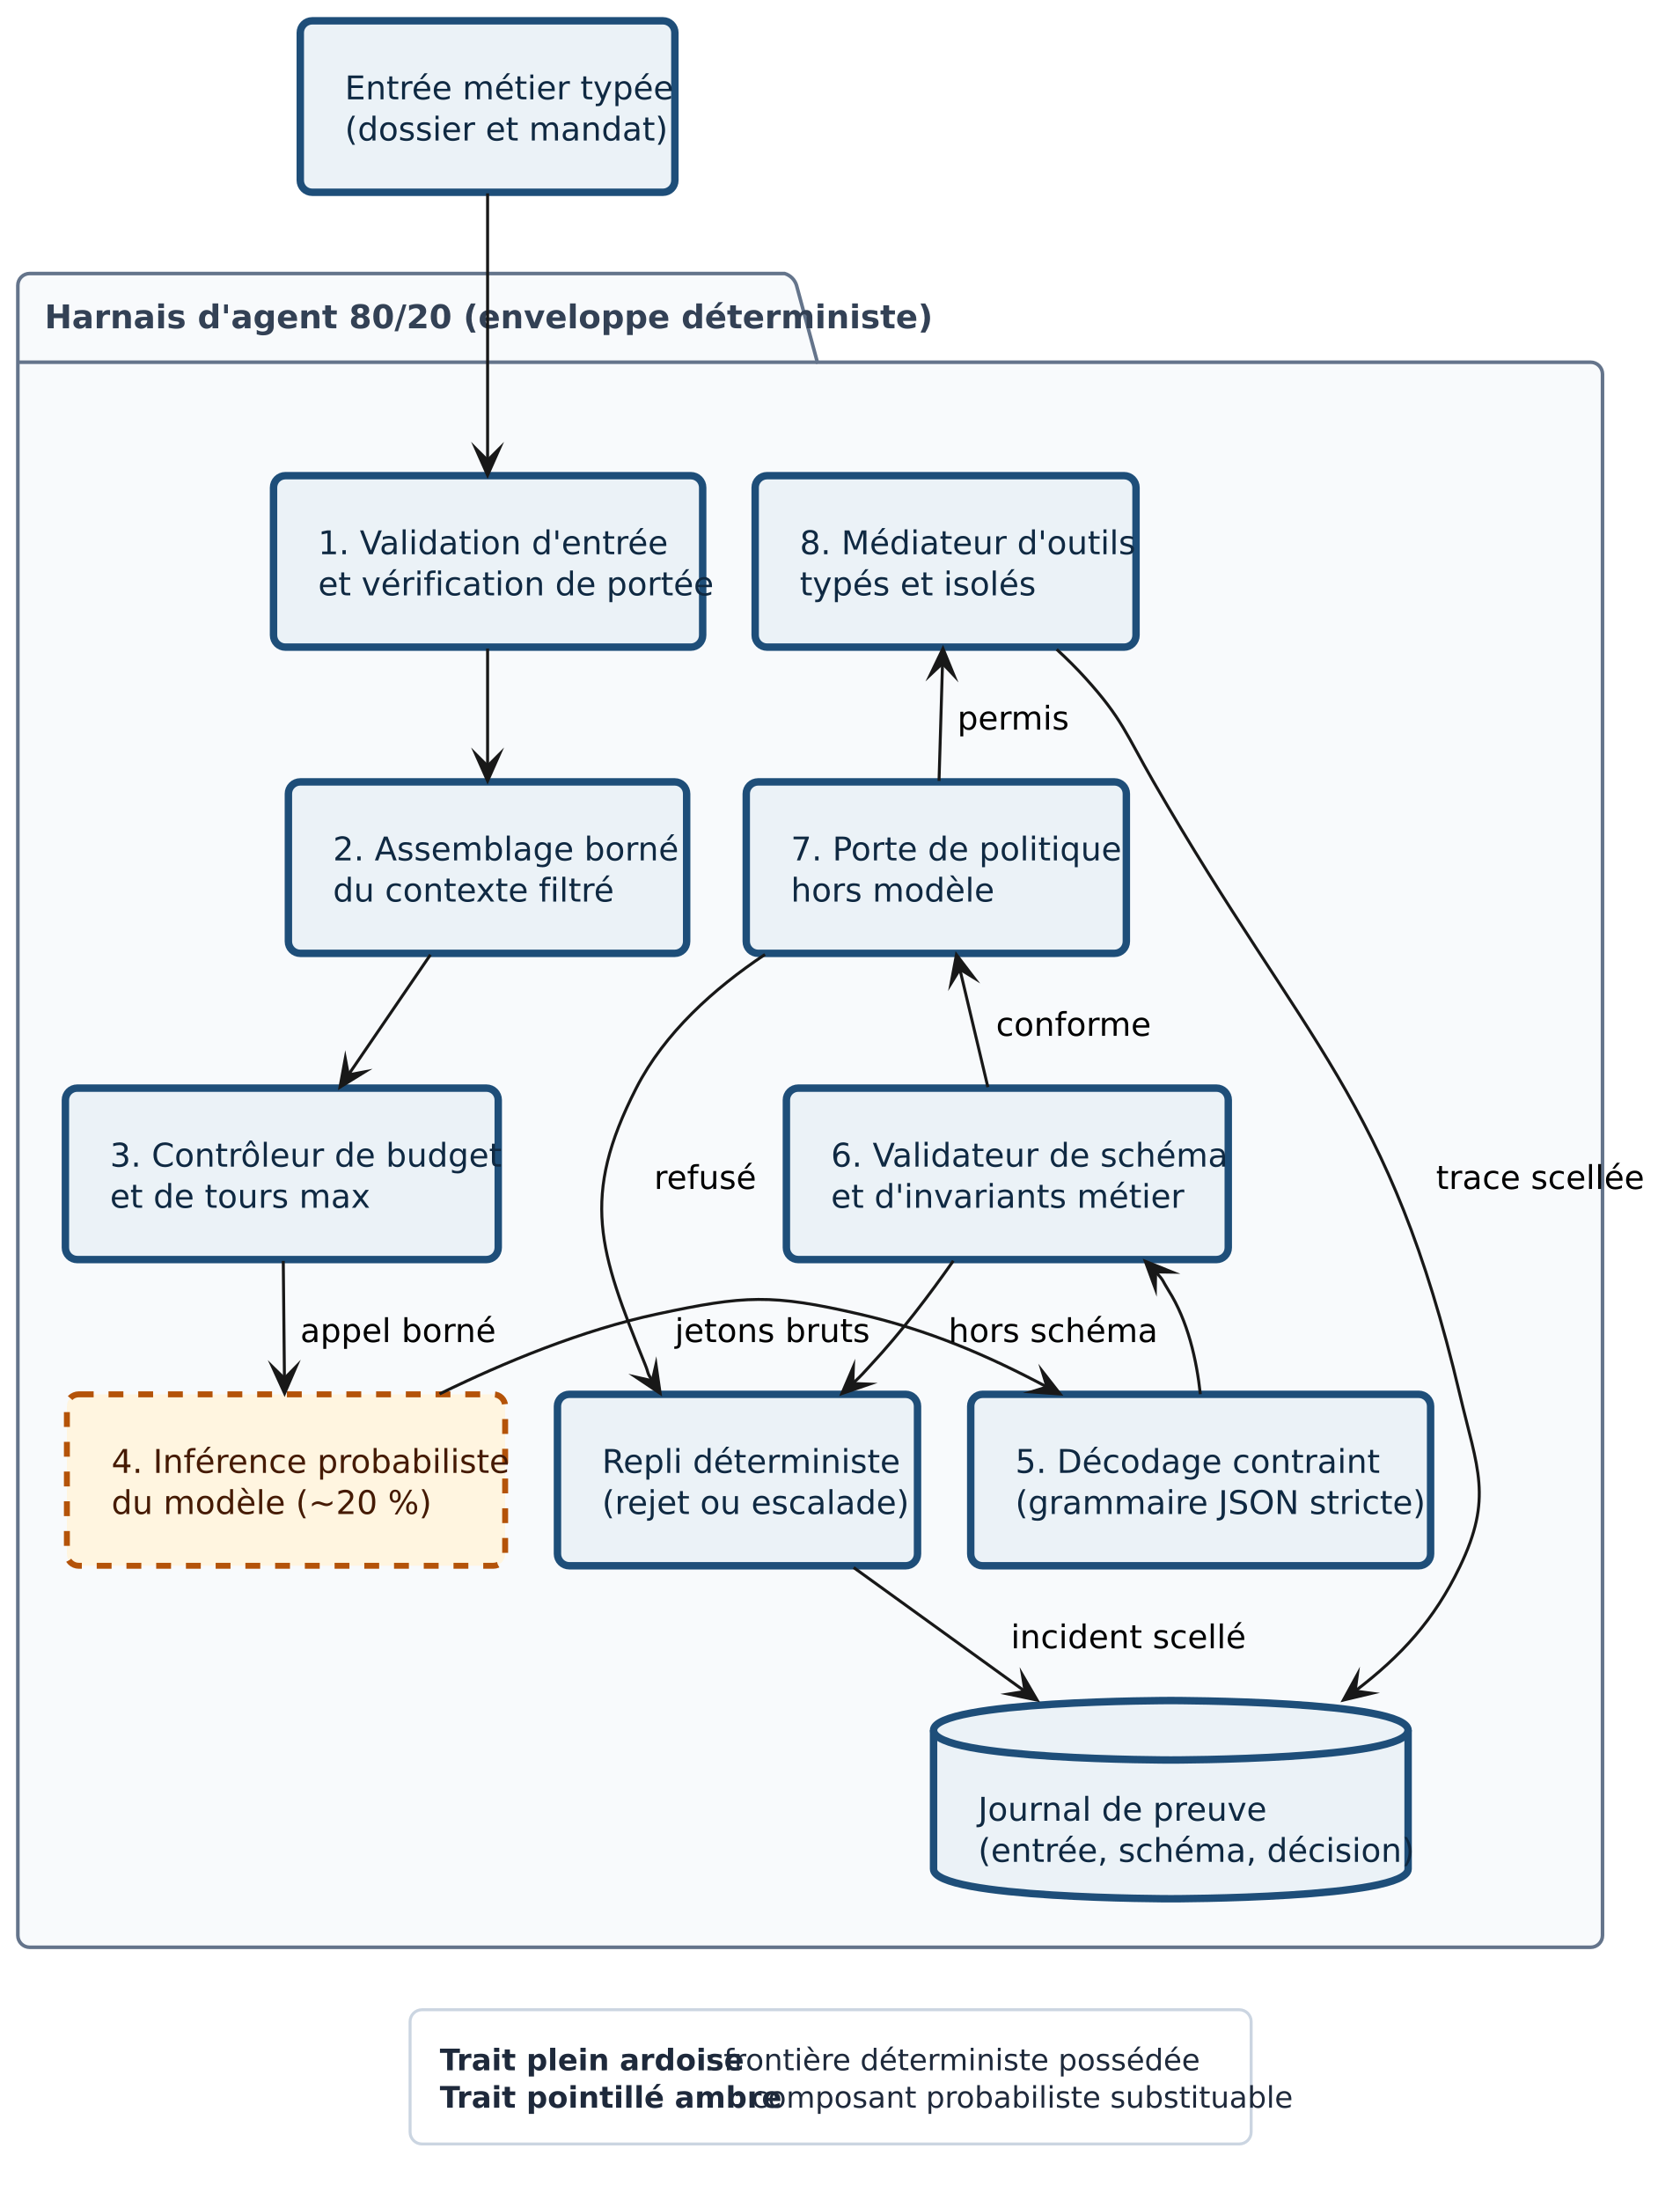
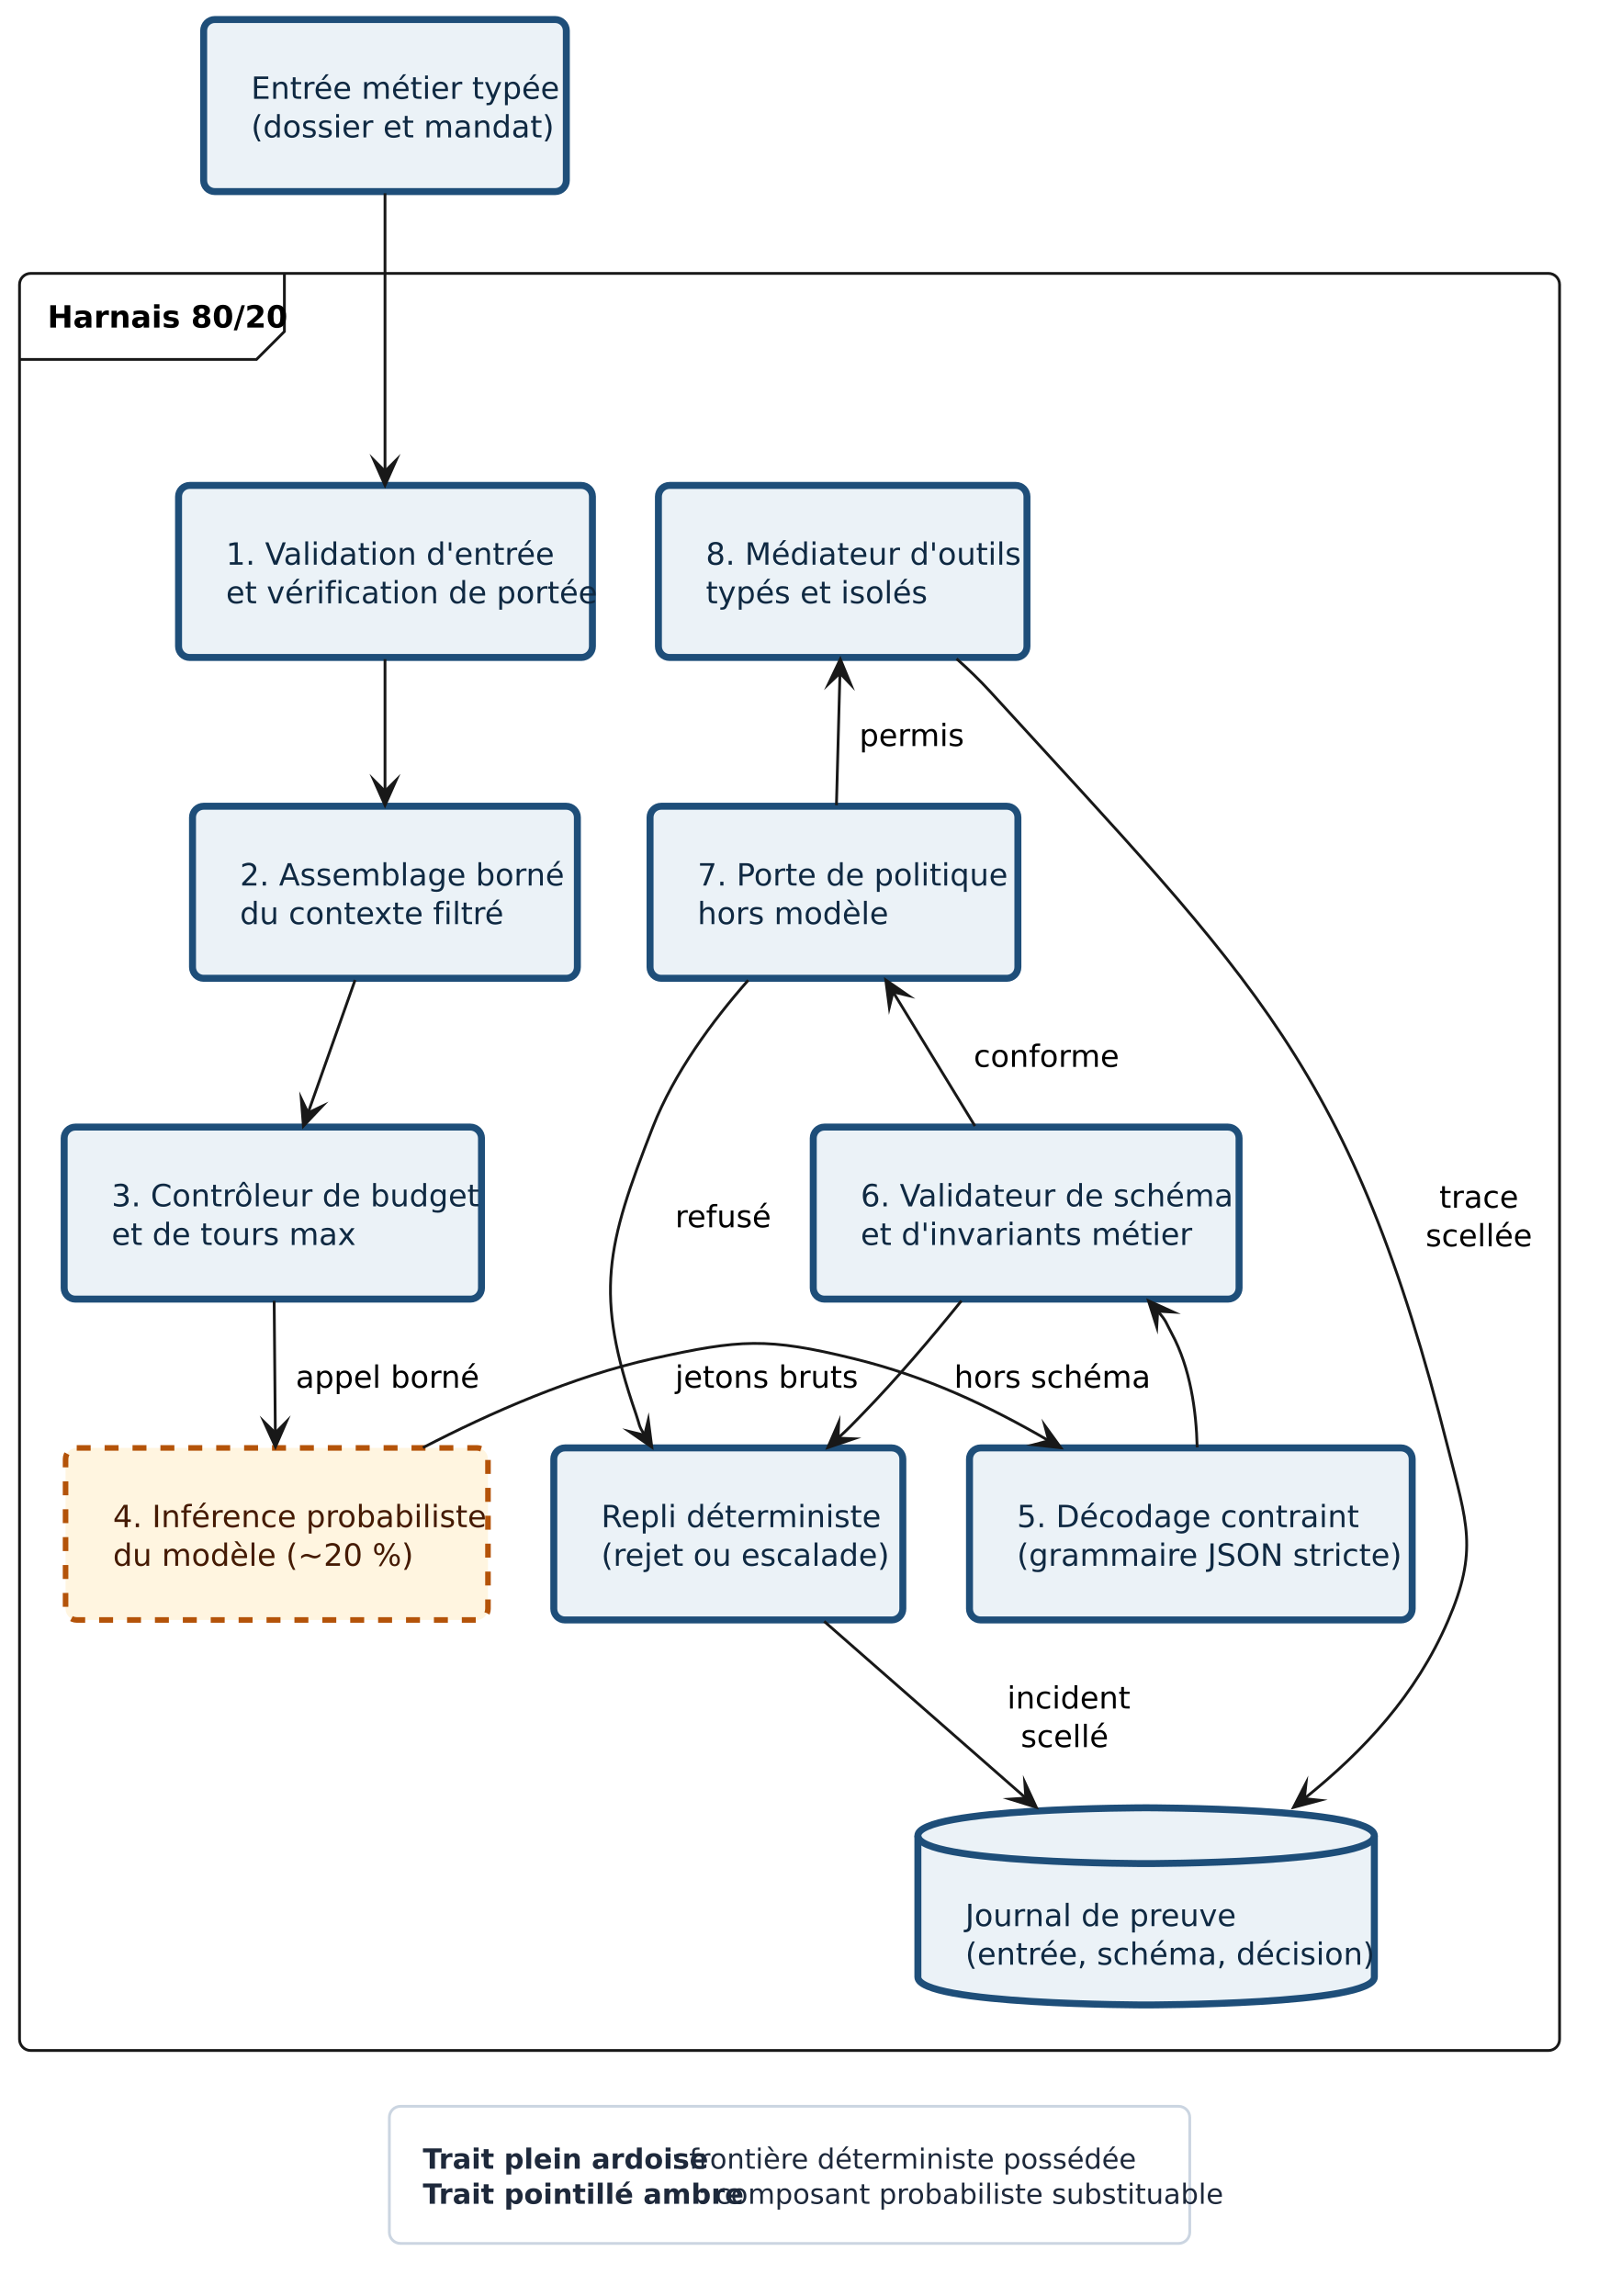
- <svg xmlns="http://www.w3.org/2000/svg" version="1.1" data-diagram-type="DESCRIPTION" style="width:565px;height:740px;background:#FFFFFF;" width="565px" height="740px" viewBox="0 0 565 740" zoomAndPan="magnify" preserveAspectRatio="none" contentStyleType="text/css">
+ <svg xmlns="http://www.w3.org/2000/svg" version="1.1" data-diagram-type="DESCRIPTION" style="width:573px;height:823px;background:#FFFFFF;" width="573px" height="823px" viewBox="0 0 573 823" zoomAndPan="magnify" preserveAspectRatio="none" contentStyleType="text/css">
  <defs />
  <g font-family="sans-serif" lengthAdjust="spacing">
-     <g class="cluster" data-qualified-name="Harnais d.agent 80.20 .enveloppe d.terministe." id="ent0002" data-source-line="49">
-       <path d="M10,92 L263.916,92 A6,6 0 0 1 267.916,96 L274.916,121.836 L535,121.836 A4,4 0 0 1 539,125.836 L539,651 A4,4 0 0 1 535,655 L10,655 A4,4 0 0 1 6,651 L6,96 A4,4 0 0 1 10,92" style="stroke:#64748B;stroke-width:1.2;" fill="#F8FAFC" />
-       <line x1="6" y1="121.836" x2="274.916" y2="121.836" style="stroke:#64748B;stroke-width:1.2;" />
-       <text x="15" y="110.419" fill="#334155" font-size="11" textLength="245.916" font-weight="700" font-family="'DejaVu Sans'">Harnais d'agent 80/20 (enveloppe déterministe)</text>
+     <g class="cluster" data-qualified-name="Harnais 80.20" id="ent0002" data-source-line="50">
+       <rect x="7" y="98" width="552" height="637" fill="none" style="stroke:#181818;stroke-width:1;" rx="4" ry="4" />
+       <path d="M101.936,98 L101.936,118.836 L91.936,128.836 L7,128.836" style="stroke:#181818;stroke-width:1;" fill="none" />
+       <text x="17" y="117.419" fill="#000" font-size="11" textLength="70.936" font-weight="700" font-family="'DejaVu Sans'">Harnais 80/20</text>
    </g>
-     <g class="entity" data-qualified-name="Harnais d.agent 80.20 .enveloppe d.terministe..VALIN" id="ent0003" data-source-line="50">
-       <rect x="92" y="160" width="144.345" height="57.672" fill="#EBF2F7" style="stroke:#1E4E79;stroke-width:2.5;" rx="4" ry="4" />
-       <text x="107" y="186.419" fill="#0F2942" font-size="11" textLength="103.007" font-family="'DejaVu Sans'">1. Validation d'entrée</text>
-       <text x="107" y="200.255" fill="#0F2942" font-size="11" textLength="114.345" font-family="'DejaVu Sans'">et vérification de portée</text>
+     <g class="entity" data-qualified-name="Harnais 80.20.VALIN" id="ent0003" data-source-line="51">
+       <rect x="64" y="174" width="148.345" height="61.672" fill="#EBF2F7" style="stroke:#1E4E79;stroke-width:2.5;" rx="4" ry="4" />
+       <text x="81" y="202.419" fill="#0F2942" font-size="11" textLength="103.007" font-family="'DejaVu Sans'">1. Validation d'entrée</text>
+       <text x="81" y="216.255" fill="#0F2942" font-size="11" textLength="114.345" font-family="'DejaVu Sans'">et vérification de portée</text>
    </g>
-     <g class="entity" data-qualified-name="Harnais d.agent 80.20 .enveloppe d.terministe..CTX" id="ent0004" data-source-line="51">
-       <rect x="97" y="263" width="133.952" height="57.672" fill="#EBF2F7" style="stroke:#1E4E79;stroke-width:2.5;" rx="4" ry="4" />
-       <text x="112" y="289.419" fill="#0F2942" font-size="11" textLength="103.952" font-family="'DejaVu Sans'">2. Assemblage borné</text>
-       <text x="112" y="303.255" fill="#0F2942" font-size="11" textLength="80.711" font-family="'DejaVu Sans'">du contexte filtré</text>
+     <g class="entity" data-qualified-name="Harnais 80.20.CTX" id="ent0004" data-source-line="52">
+       <rect x="69" y="289" width="137.952" height="61.672" fill="#EBF2F7" style="stroke:#1E4E79;stroke-width:2.5;" rx="4" ry="4" />
+       <text x="86" y="317.419" fill="#0F2942" font-size="11" textLength="103.952" font-family="'DejaVu Sans'">2. Assemblage borné</text>
+       <text x="86" y="331.255" fill="#0F2942" font-size="11" textLength="80.711" font-family="'DejaVu Sans'">du contexte filtré</text>
    </g>
-     <g class="entity" data-qualified-name="Harnais d.agent 80.20 .enveloppe d.terministe..BUD" id="ent0005" data-source-line="52">
-       <rect x="22" y="366" width="145.581" height="57.672" fill="#EBF2F7" style="stroke:#1E4E79;stroke-width:2.5;" rx="4" ry="4" />
-       <text x="37" y="392.419" fill="#0F2942" font-size="11" textLength="115.581" font-family="'DejaVu Sans'">3. Contrôleur de budget</text>
-       <text x="37" y="406.255" fill="#0F2942" font-size="11" textLength="75.813" font-family="'DejaVu Sans'">et de tours max</text>
+     <g class="entity" data-qualified-name="Harnais 80.20.BUD" id="ent0005" data-source-line="53">
+       <rect x="23" y="404" width="149.581" height="61.672" fill="#EBF2F7" style="stroke:#1E4E79;stroke-width:2.5;" rx="4" ry="4" />
+       <text x="40" y="432.419" fill="#0F2942" font-size="11" textLength="115.581" font-family="'DejaVu Sans'">3. Contrôleur de budget</text>
+       <text x="40" y="446.255" fill="#0F2942" font-size="11" textLength="75.813" font-family="'DejaVu Sans'">et de tours max</text>
    </g>
-     <g class="entity" data-qualified-name="Harnais d.agent 80.20 .enveloppe d.terministe..LLM" id="ent0006" data-source-line="53">
-       <rect x="22.5" y="469" width="147.407" height="57.672" fill="#FFF5E0" style="stroke:#B45309;stroke-width:2;stroke-dasharray:5,5;" rx="4" ry="4" />
-       <text x="37.5" y="495.419" fill="#451A03" font-size="11" textLength="117.407" font-family="'DejaVu Sans'">4. Inférence probabiliste</text>
-       <text x="37.5" y="509.255" fill="#451A03" font-size="11" textLength="93.248" font-family="'DejaVu Sans'">du modèle (~20 %)</text>
+     <g class="entity" data-qualified-name="Harnais 80.20.LLM" id="ent0006" data-source-line="54">
+       <rect x="23.5" y="519" width="151.407" height="61.672" fill="#FFF5E0" style="stroke:#B45309;stroke-width:2;stroke-dasharray:5,5;" rx="4" ry="4" />
+       <text x="40.5" y="547.419" fill="#451A03" font-size="11" textLength="117.407" font-family="'DejaVu Sans'">4. Inférence probabiliste</text>
+       <text x="40.5" y="561.255" fill="#451A03" font-size="11" textLength="93.248" font-family="'DejaVu Sans'">du modèle (~20 %)</text>
    </g>
-     <g class="entity" data-qualified-name="Harnais d.agent 80.20 .enveloppe d.terministe..DEC" id="ent0007" data-source-line="55">
-       <rect x="326.5" y="469" width="154.679" height="57.672" fill="#EBF2F7" style="stroke:#1E4E79;stroke-width:2.5;" rx="4" ry="4" />
-       <text x="341.5" y="495.419" fill="#0F2942" font-size="11" textLength="107.626" font-family="'DejaVu Sans'">5. Décodage contraint</text>
-       <text x="341.5" y="509.255" fill="#0F2942" font-size="11" textLength="124.679" font-family="'DejaVu Sans'">(grammaire JSON stricte)</text>
+     <g class="entity" data-qualified-name="Harnais 80.20.DEC" id="ent0007" data-source-line="56">
+       <rect x="347.5" y="519" width="158.679" height="61.672" fill="#EBF2F7" style="stroke:#1E4E79;stroke-width:2.5;" rx="4" ry="4" />
+       <text x="364.5" y="547.419" fill="#0F2942" font-size="11" textLength="107.626" font-family="'DejaVu Sans'">5. Décodage contraint</text>
+       <text x="364.5" y="561.255" fill="#0F2942" font-size="11" textLength="124.679" font-family="'DejaVu Sans'">(grammaire JSON stricte)</text>
    </g>
-     <g class="entity" data-qualified-name="Harnais d.agent 80.20 .enveloppe d.terministe..VALOUT" id="ent0008" data-source-line="56">
-       <rect x="264.5" y="366" width="148.626" height="57.672" fill="#EBF2F7" style="stroke:#1E4E79;stroke-width:2.5;" rx="4" ry="4" />
-       <text x="279.5" y="392.419" fill="#0F2942" font-size="11" textLength="118.626" font-family="'DejaVu Sans'">6. Validateur de schéma</text>
-       <text x="279.5" y="406.255" fill="#0F2942" font-size="11" textLength="101.143" font-family="'DejaVu Sans'">et d'invariants métier</text>
+     <g class="entity" data-qualified-name="Harnais 80.20.VALOUT" id="ent0008" data-source-line="57">
+       <rect x="291.5" y="404" width="152.626" height="61.672" fill="#EBF2F7" style="stroke:#1E4E79;stroke-width:2.5;" rx="4" ry="4" />
+       <text x="308.5" y="432.419" fill="#0F2942" font-size="11" textLength="118.626" font-family="'DejaVu Sans'">6. Validateur de schéma</text>
+       <text x="308.5" y="446.255" fill="#0F2942" font-size="11" textLength="101.143" font-family="'DejaVu Sans'">et d'invariants métier</text>
    </g>
-     <g class="entity" data-qualified-name="Harnais d.agent 80.20 .enveloppe d.terministe..GATE" id="ent0009" data-source-line="57">
-       <rect x="251" y="263" width="127.845" height="57.672" fill="#EBF2F7" style="stroke:#1E4E79;stroke-width:2.5;" rx="4" ry="4" />
-       <text x="266" y="289.419" fill="#0F2942" font-size="11" textLength="97.845" font-family="'DejaVu Sans'">7. Porte de politique</text>
-       <text x="266" y="303.255" fill="#0F2942" font-size="11" textLength="60.532" font-family="'DejaVu Sans'">hors modèle</text>
+     <g class="entity" data-qualified-name="Harnais 80.20.GATE" id="ent0009" data-source-line="58">
+       <rect x="233" y="289" width="131.845" height="61.672" fill="#EBF2F7" style="stroke:#1E4E79;stroke-width:2.5;" rx="4" ry="4" />
+       <text x="250" y="317.419" fill="#0F2942" font-size="11" textLength="97.845" font-family="'DejaVu Sans'">7. Porte de politique</text>
+       <text x="250" y="331.255" fill="#0F2942" font-size="11" textLength="60.532" font-family="'DejaVu Sans'">hors modèle</text>
    </g>
-     <g class="entity" data-qualified-name="Harnais d.agent 80.20 .enveloppe d.terministe..TOOL" id="ent0010" data-source-line="58">
-       <rect x="254" y="160" width="128.098" height="57.672" fill="#EBF2F7" style="stroke:#1E4E79;stroke-width:2.5;" rx="4" ry="4" />
-       <text x="269" y="186.419" fill="#0F2942" font-size="11" textLength="98.098" font-family="'DejaVu Sans'">8. Médiateur d'outils</text>
-       <text x="269" y="200.255" fill="#0F2942" font-size="11" textLength="69.701" font-family="'DejaVu Sans'">typés et isolés</text>
+     <g class="entity" data-qualified-name="Harnais 80.20.TOOL" id="ent0010" data-source-line="59">
+       <rect x="236" y="174" width="132.098" height="61.672" fill="#EBF2F7" style="stroke:#1E4E79;stroke-width:2.5;" rx="4" ry="4" />
+       <text x="253" y="202.419" fill="#0F2942" font-size="11" textLength="98.098" font-family="'DejaVu Sans'">8. Médiateur d'outils</text>
+       <text x="253" y="216.255" fill="#0F2942" font-size="11" textLength="69.701" font-family="'DejaVu Sans'">typés et isolés</text>
    </g>
-     <g class="entity" data-qualified-name="Harnais d.agent 80.20 .enveloppe d.terministe..REPLI" id="ent0011" data-source-line="59">
-       <rect x="187.5" y="469" width="121.104" height="57.672" fill="#EBF2F7" style="stroke:#1E4E79;stroke-width:2.5;" rx="4" ry="4" />
-       <text x="202.5" y="495.419" fill="#0F2942" font-size="11" textLength="88.038" font-family="'DejaVu Sans'">Repli déterministe</text>
-       <text x="202.5" y="509.255" fill="#0F2942" font-size="11" textLength="91.104" font-family="'DejaVu Sans'">(rejet ou escalade)</text>
+     <g class="entity" data-qualified-name="Harnais 80.20.REPLI" id="ent0011" data-source-line="60">
+       <rect x="198.5" y="519" width="125.104" height="61.672" fill="#EBF2F7" style="stroke:#1E4E79;stroke-width:2.5;" rx="4" ry="4" />
+       <text x="215.5" y="547.419" fill="#0F2942" font-size="11" textLength="88.038" font-family="'DejaVu Sans'">Repli déterministe</text>
+       <text x="215.5" y="561.255" fill="#0F2942" font-size="11" textLength="91.104" font-family="'DejaVu Sans'">(rejet ou escalade)</text>
    </g>
-     <g class="entity" data-qualified-name="Harnais d.agent 80.20 .enveloppe d.terministe..LOG" id="ent0012" data-source-line="60">
-       <path d="M314,582 C314,572 393.808,572 393.808,572 C393.808,572 473.615,572 473.615,582 L473.615,628.672 C473.615,638.672 393.808,638.672 393.808,638.672 C393.808,638.672 314,638.672 314,628.672 L314,582" style="stroke:#1E4E79;stroke-width:2.5;" fill="#EBF2F7" />
-       <path d="M314,582 C314,592 393.808,592 393.808,592 C393.808,592 473.615,592 473.615,582" style="stroke:#1E4E79;stroke-width:2.5;" fill="none" />
-       <text x="329" y="612.419" fill="#0F2942" font-size="11" textLength="88.059" font-family="'DejaVu Sans'">Journal de preuve</text>
-       <text x="329" y="626.255" fill="#0F2942" font-size="11" textLength="129.615" font-family="'DejaVu Sans'">(entrée, schéma, décision)</text>
+     <g class="entity" data-qualified-name="Harnais 80.20.LOG" id="ent0012" data-source-line="61">
+       <path d="M329,658 C329,648 410.808,648 410.808,648 C410.808,648 492.615,648 492.615,658 L492.615,708.672 C492.615,718.672 410.808,718.672 410.808,718.672 C410.808,718.672 329,718.672 329,708.672 L329,658" style="stroke:#1E4E79;stroke-width:2.5;" fill="#EBF2F7" />
+       <path d="M329,658 C329,668 410.808,668 410.808,668 C410.808,668 492.615,668 492.615,658" style="stroke:#1E4E79;stroke-width:2.5;" fill="none" />
+       <text x="346" y="690.419" fill="#0F2942" font-size="11" textLength="88.059" font-family="'DejaVu Sans'">Journal de preuve</text>
+       <text x="346" y="704.255" fill="#0F2942" font-size="11" textLength="129.615" font-family="'DejaVu Sans'">(entrée, schéma, décision)</text>
    </g>
-     <g class="entity" data-qualified-name="IN" id="ent0001" data-source-line="47">
-       <rect x="101" y="7" width="125.992" height="57.672" fill="#EBF2F7" style="stroke:#1E4E79;stroke-width:2.5;" rx="4" ry="4" />
-       <text x="116" y="33.419" fill="#0F2942" font-size="11" textLength="95.992" font-family="'DejaVu Sans'">Entrée métier typée</text>
-       <text x="116" y="47.255" fill="#0F2942" font-size="11" textLength="94.762" font-family="'DejaVu Sans'">(dossier et mandat)</text>
+     <g class="entity" data-qualified-name="IN" id="ent0001" data-source-line="48">
+       <rect x="73" y="7" width="129.992" height="61.672" fill="#EBF2F7" style="stroke:#1E4E79;stroke-width:2.5;" rx="4" ry="4" />
+       <text x="90" y="35.419" fill="#0F2942" font-size="11" textLength="95.992" font-family="'DejaVu Sans'">Entrée métier typée</text>
+       <text x="90" y="49.255" fill="#0F2942" font-size="11" textLength="94.762" font-family="'DejaVu Sans'">(dossier et mandat)</text>
    </g>
-     <g class="link" data-entity-1="ent0001" data-entity-2="ent0003" id="lnk13" data-source-line="63" data-link-type="dependency">
-       <path d="M164,65.05 C164,92.08 164,127.77 164,154.85" style="stroke:#181818;stroke-width:1;" fill="none" id="IN-to-VALIN" />
-       <polygon points="164,159.85,168,150.85,164,154.85,160,150.85,164,159.85" fill="#181818" style="stroke:#181818;stroke-width:1;stroke-linejoin:miter;stroke-miterlimit:10;" />
+     <g class="link" data-entity-1="ent0001" data-entity-2="ent0003" id="lnk13" data-source-line="64" data-link-type="dependency">
+       <path d="M138,69.26 C138,99.03 138,139.22 138,168.93" style="stroke:#181818;stroke-width:1;" fill="none" id="IN-to-VALIN" />
+       <polygon points="138,173.93,142,164.93,138,168.93,134,164.93,138,173.93" fill="#181818" style="stroke:#181818;stroke-width:1;stroke-linejoin:miter;stroke-miterlimit:10;" />
    </g>
-     <g class="link" data-entity-1="ent0003" data-entity-2="ent0004" id="lnk14" data-source-line="64" data-link-type="dependency">
-       <path d="M164,218.13 C164,232.03 164,243.75 164,257.67" style="stroke:#181818;stroke-width:1;" fill="none" id="VALIN-to-CTX" />
-       <polygon points="164,262.67,168,253.67,164,257.67,160,253.67,164,262.67" fill="#181818" style="stroke:#181818;stroke-width:1;stroke-linejoin:miter;stroke-miterlimit:10;" />
+     <g class="link" data-entity-1="ent0003" data-entity-2="ent0004" id="lnk14" data-source-line="65" data-link-type="dependency">
+       <path d="M138,236.28 C138,252.49 138,267.41 138,283.63" style="stroke:#181818;stroke-width:1;" fill="none" id="VALIN-to-CTX" />
+       <polygon points="138,288.63,142,279.63,138,283.63,134,279.63,138,288.63" fill="#181818" style="stroke:#181818;stroke-width:1;stroke-linejoin:miter;stroke-miterlimit:10;" />
    </g>
-     <g class="link" data-entity-1="ent0004" data-entity-2="ent0005" id="lnk15" data-source-line="65" data-link-type="dependency">
-       <path d="M144.78,321.13 C135.29,335.03 126.691,347.622 117.181,361.542" style="stroke:#181818;stroke-width:1;" fill="none" id="CTX-to-BUD" />
-       <polygon points="114.36,365.67,122.74,360.495,117.181,361.542,116.134,355.982,114.36,365.67" fill="#181818" style="stroke:#181818;stroke-width:1;stroke-linejoin:miter;stroke-miterlimit:10;" />
+     <g class="link" data-entity-1="ent0004" data-entity-2="ent0005" id="lnk15" data-source-line="66" data-link-type="dependency">
+       <path d="M127.28,351.28 C121.54,367.49 116.158,382.696 110.418,398.916" style="stroke:#181818;stroke-width:1;" fill="none" id="CTX-to-BUD" />
+       <polygon points="108.75,403.63,115.523,396.48,110.418,398.916,107.982,393.811,108.75,403.63" fill="#181818" style="stroke:#181818;stroke-width:1;stroke-linejoin:miter;stroke-miterlimit:10;" />
    </g>
-     <g class="link" data-entity-1="ent0005" data-entity-2="ent0006" id="lnk16" data-source-line="66" data-link-type="dependency">
-       <path d="M95.28,424.13 C95.42,438.03 95.53,449.75 95.67,463.67" style="stroke:#181818;stroke-width:1;" fill="none" id="BUD-to-LLM" />
-       <polygon points="95.72,468.67,99.629,459.63,95.67,463.67,91.63,459.711,95.72,468.67" fill="#181818" style="stroke:#181818;stroke-width:1;stroke-linejoin:miter;stroke-miterlimit:10;" />
-       <text x="101" y="451.419" fill="#000" font-size="11" textLength="58.104" font-family="'DejaVu Sans'">appel borné</text>
+     <g class="link" data-entity-1="ent0005" data-entity-2="ent0006" id="lnk16" data-source-line="67" data-link-type="dependency">
+       <path d="M98.27,466.28 C98.41,482.49 98.547,497.41 98.687,513.63" style="stroke:#181818;stroke-width:1;" fill="none" id="BUD-to-LLM" />
+       <polygon points="98.73,518.63,102.652,509.596,98.687,513.63,94.652,509.665,98.73,518.63" fill="#181818" style="stroke:#181818;stroke-width:1;stroke-linejoin:miter;stroke-miterlimit:10;" />
+       <text x="106" y="497.419" fill="#000" font-size="11" textLength="58.104" font-family="'DejaVu Sans'">appel borné</text>
    </g>
-     <g class="link" data-entity-1="ent0006" data-entity-2="ent0007" id="lnk17" data-source-line="67" data-link-type="dependency">
-       <path d="M147.85,468.87 C169.71,458.17 195.89,447.37 221,442 C250.55,435.68 259.55,435.21 289,442 C312.37,447.39 332.076,455.85 352.156,466.54" style="stroke:#181818;stroke-width:1;" fill="none" id="LLM-to-DEC" />
-       <polygon points="356.57,468.89,350.505,461.13,352.156,466.54,346.746,468.191,356.57,468.89" fill="#181818" style="stroke:#181818;stroke-width:1;stroke-linejoin:miter;stroke-miterlimit:10;" />
-       <text x="227" y="451.419" fill="#000" font-size="11" textLength="56.864" font-family="'DejaVu Sans'">jetons bruts</text>
+     <g class="link" data-entity-1="ent0006" data-entity-2="ent0007" id="lnk17" data-source-line="68" data-link-type="dependency">
+       <path d="M151.6,518.91 C175.82,506.35 205.47,493.33 234,487 C265.24,480.07 274.92,479.39 306,487 C332,493.36 354.296,503.869 375.926,516.429" style="stroke:#181818;stroke-width:1;" fill="none" id="LLM-to-DEC" />
+       <polygon points="380.25,518.94,374.476,510.961,375.926,516.429,370.458,517.88,380.25,518.94" fill="#181818" style="stroke:#181818;stroke-width:1;stroke-linejoin:miter;stroke-miterlimit:10;" />
+       <text x="242" y="497.419" fill="#000" font-size="11" textLength="56.864" font-family="'DejaVu Sans'">jetons bruts</text>
    </g>
-     <g class="link" data-entity-1="ent0008" data-entity-2="ent0007" id="lnk19" data-source-line="68" data-link-type="dependency">
-       <path d="M388.682,427.829 C391.612,430.849 390.79,430.51 393,434 C399.54,444.31 402.49,457.4 403.73,468.96" style="stroke:#181818;stroke-width:1;" fill="none" id="VALOUT-backto-DEC" />
-       <polygon points="385.2,424.24,388.596,433.485,388.682,427.829,394.338,427.914,385.2,424.24" fill="#181818" style="stroke:#181818;stroke-width:1;stroke-linejoin:miter;stroke-miterlimit:10;" />
+     <g class="link" data-entity-1="ent0008" data-entity-2="ent0007" id="lnk19" data-source-line="69" data-link-type="dependency">
+       <path d="M414.959,469.99 C418.189,473.63 417.74,473.81 420,478 C426.65,490.32 428.79,505.59 429.11,518.82" style="stroke:#181818;stroke-width:1;" fill="none" id="VALOUT-backto-DEC" />
+       <polygon points="411.64,466.25,414.622,475.637,414.959,469.99,420.605,470.327,411.64,466.25" fill="#181818" style="stroke:#181818;stroke-width:1;stroke-linejoin:miter;stroke-miterlimit:10;" />
    </g>
-     <g class="link" data-entity-1="ent0009" data-entity-2="ent0008" id="lnk21" data-source-line="69" data-link-type="dependency">
-       <path d="M322.845,325.995 C326.145,339.895 328.96,351.75 332.27,365.67" style="stroke:#181818;stroke-width:1;" fill="none" id="GATE-backto-VALOUT" />
-       <polygon points="321.69,321.13,319.877,330.811,322.845,325.995,327.661,328.963,321.69,321.13" fill="#181818" style="stroke:#181818;stroke-width:1;stroke-linejoin:miter;stroke-miterlimit:10;" />
-       <text x="335" y="348.419" fill="#000" font-size="11" textLength="45.853" font-family="'DejaVu Sans'">conforme</text>
+     <g class="link" data-entity-1="ent0009" data-entity-2="ent0008" id="lnk21" data-source-line="70" data-link-type="dependency">
+       <path d="M320.096,355.547 C329.996,371.757 339.55,387.41 349.46,403.63" style="stroke:#181818;stroke-width:1;" fill="none" id="GATE-backto-VALOUT" />
+       <polygon points="317.49,351.28,318.767,361.046,320.096,355.547,325.595,356.876,317.49,351.28" fill="#181818" style="stroke:#181818;stroke-width:1;stroke-linejoin:miter;stroke-miterlimit:10;" />
+       <text x="349" y="382.419" fill="#000" font-size="11" textLength="45.853" font-family="'DejaVu Sans'">conforme</text>
    </g>
-     <g class="link" data-entity-1="ent0008" data-entity-2="ent0011" id="lnk22" data-source-line="70" data-link-type="dependency">
-       <path d="M320.65,424.09 C312.72,435.41 302.97,448.3 293,459 C289.93,462.29 290.257,462.171 286.827,465.351" style="stroke:#181818;stroke-width:1;" fill="none" id="VALOUT-to-REPLI" />
-       <polygon points="283.16,468.75,292.479,465.564,286.827,465.351,287.04,459.698,283.16,468.75" fill="#181818" style="stroke:#181818;stroke-width:1;stroke-linejoin:miter;stroke-miterlimit:10;" />
-       <text x="319" y="451.419" fill="#000" font-size="11" textLength="62.971" font-family="'DejaVu Sans'">hors schéma</text>
+     <g class="link" data-entity-1="ent0008" data-entity-2="ent0011" id="lnk22" data-source-line="71" data-link-type="dependency">
+       <path d="M344.61,466.27 C334.16,479.22 321.42,494.26 309,507 C305.14,510.96 304.63,511.595 300.39,515.495" style="stroke:#181818;stroke-width:1;" fill="none" id="VALOUT-to-REPLI" />
+       <polygon points="296.71,518.88,306.042,515.731,300.39,515.495,300.626,509.843,296.71,518.88" fill="#181818" style="stroke:#181818;stroke-width:1;stroke-linejoin:miter;stroke-miterlimit:10;" />
+       <text x="342" y="497.419" fill="#000" font-size="11" textLength="62.971" font-family="'DejaVu Sans'">hors schéma</text>
    </g>
-     <g class="link" data-entity-1="ent0010" data-entity-2="ent0009" id="lnk24" data-source-line="71" data-link-type="dependency">
-       <path d="M317.013,223.128 C316.603,237.028 316.26,248.75 315.84,262.67" style="stroke:#181818;stroke-width:1;" fill="none" id="TOOL-backto-GATE" />
-       <polygon points="317.16,218.13,312.896,227.008,317.013,223.128,320.893,227.244,317.16,218.13" fill="#181818" style="stroke:#181818;stroke-width:1;stroke-linejoin:miter;stroke-miterlimit:10;" />
-       <text x="322" y="245.419" fill="#000" font-size="11" textLength="33.005" font-family="'DejaVu Sans'">permis</text>
+     <g class="link" data-entity-1="ent0010" data-entity-2="ent0009" id="lnk24" data-source-line="72" data-link-type="dependency">
+       <path d="M301.067,241.278 C300.637,257.488 300.24,272.41 299.81,288.63" style="stroke:#181818;stroke-width:1;" fill="none" id="TOOL-backto-GATE" />
+       <polygon points="301.2,236.28,296.963,245.171,301.067,241.278,304.96,245.383,301.2,236.28" fill="#181818" style="stroke:#181818;stroke-width:1;stroke-linejoin:miter;stroke-miterlimit:10;" />
+       <text x="308" y="267.419" fill="#000" font-size="11" textLength="33.005" font-family="'DejaVu Sans'">permis</text>
    </g>
-     <g class="link" data-entity-1="ent0009" data-entity-2="ent0011" id="lnk25" data-source-line="72" data-link-type="dependency">
-       <path d="M257.3,321.05 C240.19,332.46 223.5,347.41 214,366 C195.18,402.82 201.47,420.67 217,459 C218.34,462.31 217.42,461.326 219.38,464.446" style="stroke:#181818;stroke-width:1;" fill="none" id="GATE-to-REPLI" />
-       <polygon points="222.04,468.68,220.64,458.931,219.38,464.446,213.865,463.187,222.04,468.68" fill="#181818" style="stroke:#181818;stroke-width:1;stroke-linejoin:miter;stroke-miterlimit:10;" />
-       <text x="220" y="399.919" fill="#000" font-size="11" textLength="30.572" font-family="'DejaVu Sans'">refusé</text>
+     <g class="link" data-entity-1="ent0009" data-entity-2="ent0011" id="lnk25" data-source-line="73" data-link-type="dependency">
+       <path d="M268.2,351.34 C255.32,365.98 241.6,384.57 234,404 C217.31,446.71 213.01,463.66 228,507 C229.39,511.03 228.752,510.698 231.032,514.448" style="stroke:#181818;stroke-width:1;" fill="none" id="GATE-to-REPLI" />
+       <polygon points="233.63,518.72,232.372,508.952,231.032,514.448,225.537,513.108,233.63,518.72" fill="#181818" style="stroke:#181818;stroke-width:1;stroke-linejoin:miter;stroke-miterlimit:10;" />
+       <text x="242" y="439.919" fill="#000" font-size="11" textLength="30.572" font-family="'DejaVu Sans'">refusé</text>
    </g>
-     <g class="link" data-entity-1="ent0010" data-entity-2="ent0012" id="lnk26" data-source-line="73" data-link-type="dependency">
-       <path d="M355.42,218.42 C358.79,221.52 362.04,224.73 365,228 C377.5,241.79 378.71,246.87 388,263 C439.08,351.7 467.48,369.38 491,469 C496.92,494.09 502.17,503.77 491,527 C482.4,544.87 471.434,556.875 455.814,568.805" style="stroke:#181818;stroke-width:1;" fill="none" id="TOOL-to-LOG" />
-       <polygon points="451.84,571.84,461.42,569.556,455.814,568.805,456.565,563.198,451.84,571.84" fill="#181818" style="stroke:#181818;stroke-width:1;stroke-linejoin:miter;stroke-miterlimit:10;" />
-       <text x="483" y="399.919" fill="#000" font-size="11" textLength="61.751" font-family="'DejaVu Sans'">trace scellée</text>
+     <g class="link" data-entity-1="ent0010" data-entity-2="ent0012" id="lnk26" data-source-line="74" data-link-type="dependency">
+       <path d="M342.86,236.12 C347.14,239.93 351.28,243.92 355,248 C449.91,351.98 484.55,382.5 519,519 C525.74,545.72 529.94,555.71 519,581 C507.46,607.69 488.953,627.453 467.533,644.713" style="stroke:#181818;stroke-width:1;" fill="none" id="TOOL-to-LOG" />
+       <polygon points="463.64,647.85,473.158,645.318,467.533,644.713,468.138,639.088,463.64,647.85" fill="#181818" style="stroke:#181818;stroke-width:1;stroke-linejoin:miter;stroke-miterlimit:10;" />
+       <text x="515.893" y="432.919" fill="#000" font-size="11" textLength="24.455" font-family="'DejaVu Sans'">trace</text>
+       <text x="511" y="446.755" fill="#000" font-size="11" textLength="34.241" font-family="'DejaVu Sans'">scellée</text>
    </g>
-     <g class="link" data-entity-1="ent0011" data-entity-2="ent0012" id="lnk27" data-source-line="74" data-link-type="dependency">
-       <path d="M287.13,527.27 C306.13,541.01 325.017,554.652 344.767,568.922" style="stroke:#181818;stroke-width:1;" fill="none" id="REPLI-to-LOG" />
-       <polygon points="348.82,571.85,343.868,563.337,344.767,568.922,339.182,569.821,348.82,571.85" fill="#181818" style="stroke:#181818;stroke-width:1;stroke-linejoin:miter;stroke-miterlimit:10;" />
-       <text x="340" y="554.419" fill="#000" font-size="11" textLength="69.094" font-family="'DejaVu Sans'">incident scellé</text>
+     <g class="link" data-entity-1="ent0011" data-entity-2="ent0012" id="lnk27" data-source-line="75" data-link-type="dependency">
+       <path d="M295.41,581.17 C318.07,601.04 344.05,623.804 367.69,644.524" style="stroke:#181818;stroke-width:1;" fill="none" id="REPLI-to-LOG" />
+       <polygon points="371.45,647.82,367.318,638.88,367.69,644.524,362.045,644.896,371.45,647.82" fill="#181818" style="stroke:#181818;stroke-width:1;stroke-linejoin:miter;stroke-miterlimit:10;" />
+       <text x="361" y="612.419" fill="#000" font-size="11" textLength="37.915" font-family="'DejaVu Sans'">incident</text>
+       <text x="365.896" y="626.255" fill="#000" font-size="11" textLength="28.123" font-family="'DejaVu Sans'">scellé</text>
    </g>
-     <g class="legend" data-source-line="80">
-       <rect x="137.93" y="676" width="282.891" height="45.156" fill="none" style="stroke:#CBD5E1;stroke-width:1;" rx="4" ry="4" />
-       <text x="147.93" y="696.381" fill="#1E293B" font-size="10" textLength="86.133" font-weight="700" font-family="'DejaVu Sans'">Trait plein ardoise</text>
-       <text x="236.842" y="696.381" fill="#1E293B" font-size="10" textLength="145.635" font-family="'DejaVu Sans'">: frontière déterministe possédée</text>
-       <text x="147.93" y="708.959" fill="#1E293B" font-size="10" textLength="95.571" font-weight="700" font-family="'DejaVu Sans'">Trait pointillé ambre</text>
-       <text x="246.28" y="708.959" fill="#1E293B" font-size="10" textLength="164.541" font-family="'DejaVu Sans'">: composant probabiliste substituable</text>
+     <g class="legend" data-source-line="81">
+       <rect x="139.555" y="755" width="286.891" height="49.156" fill="none" style="stroke:#CBD5E1;stroke-width:1;" rx="4" ry="4" />
+       <text x="151.555" y="777.381" fill="#1E293B" font-size="10" textLength="86.133" font-weight="700" font-family="'DejaVu Sans'">Trait plein ardoise</text>
+       <text x="240.466" y="777.381" fill="#1E293B" font-size="10" textLength="145.635" font-family="'DejaVu Sans'">: frontière déterministe possédée</text>
+       <text x="151.555" y="789.959" fill="#1E293B" font-size="10" textLength="95.571" font-weight="700" font-family="'DejaVu Sans'">Trait pointillé ambre</text>
+       <text x="249.904" y="789.959" fill="#1E293B" font-size="10" textLength="164.541" font-family="'DejaVu Sans'">: composant probabiliste substituable</text>
    </g>
  </g>
</svg>
